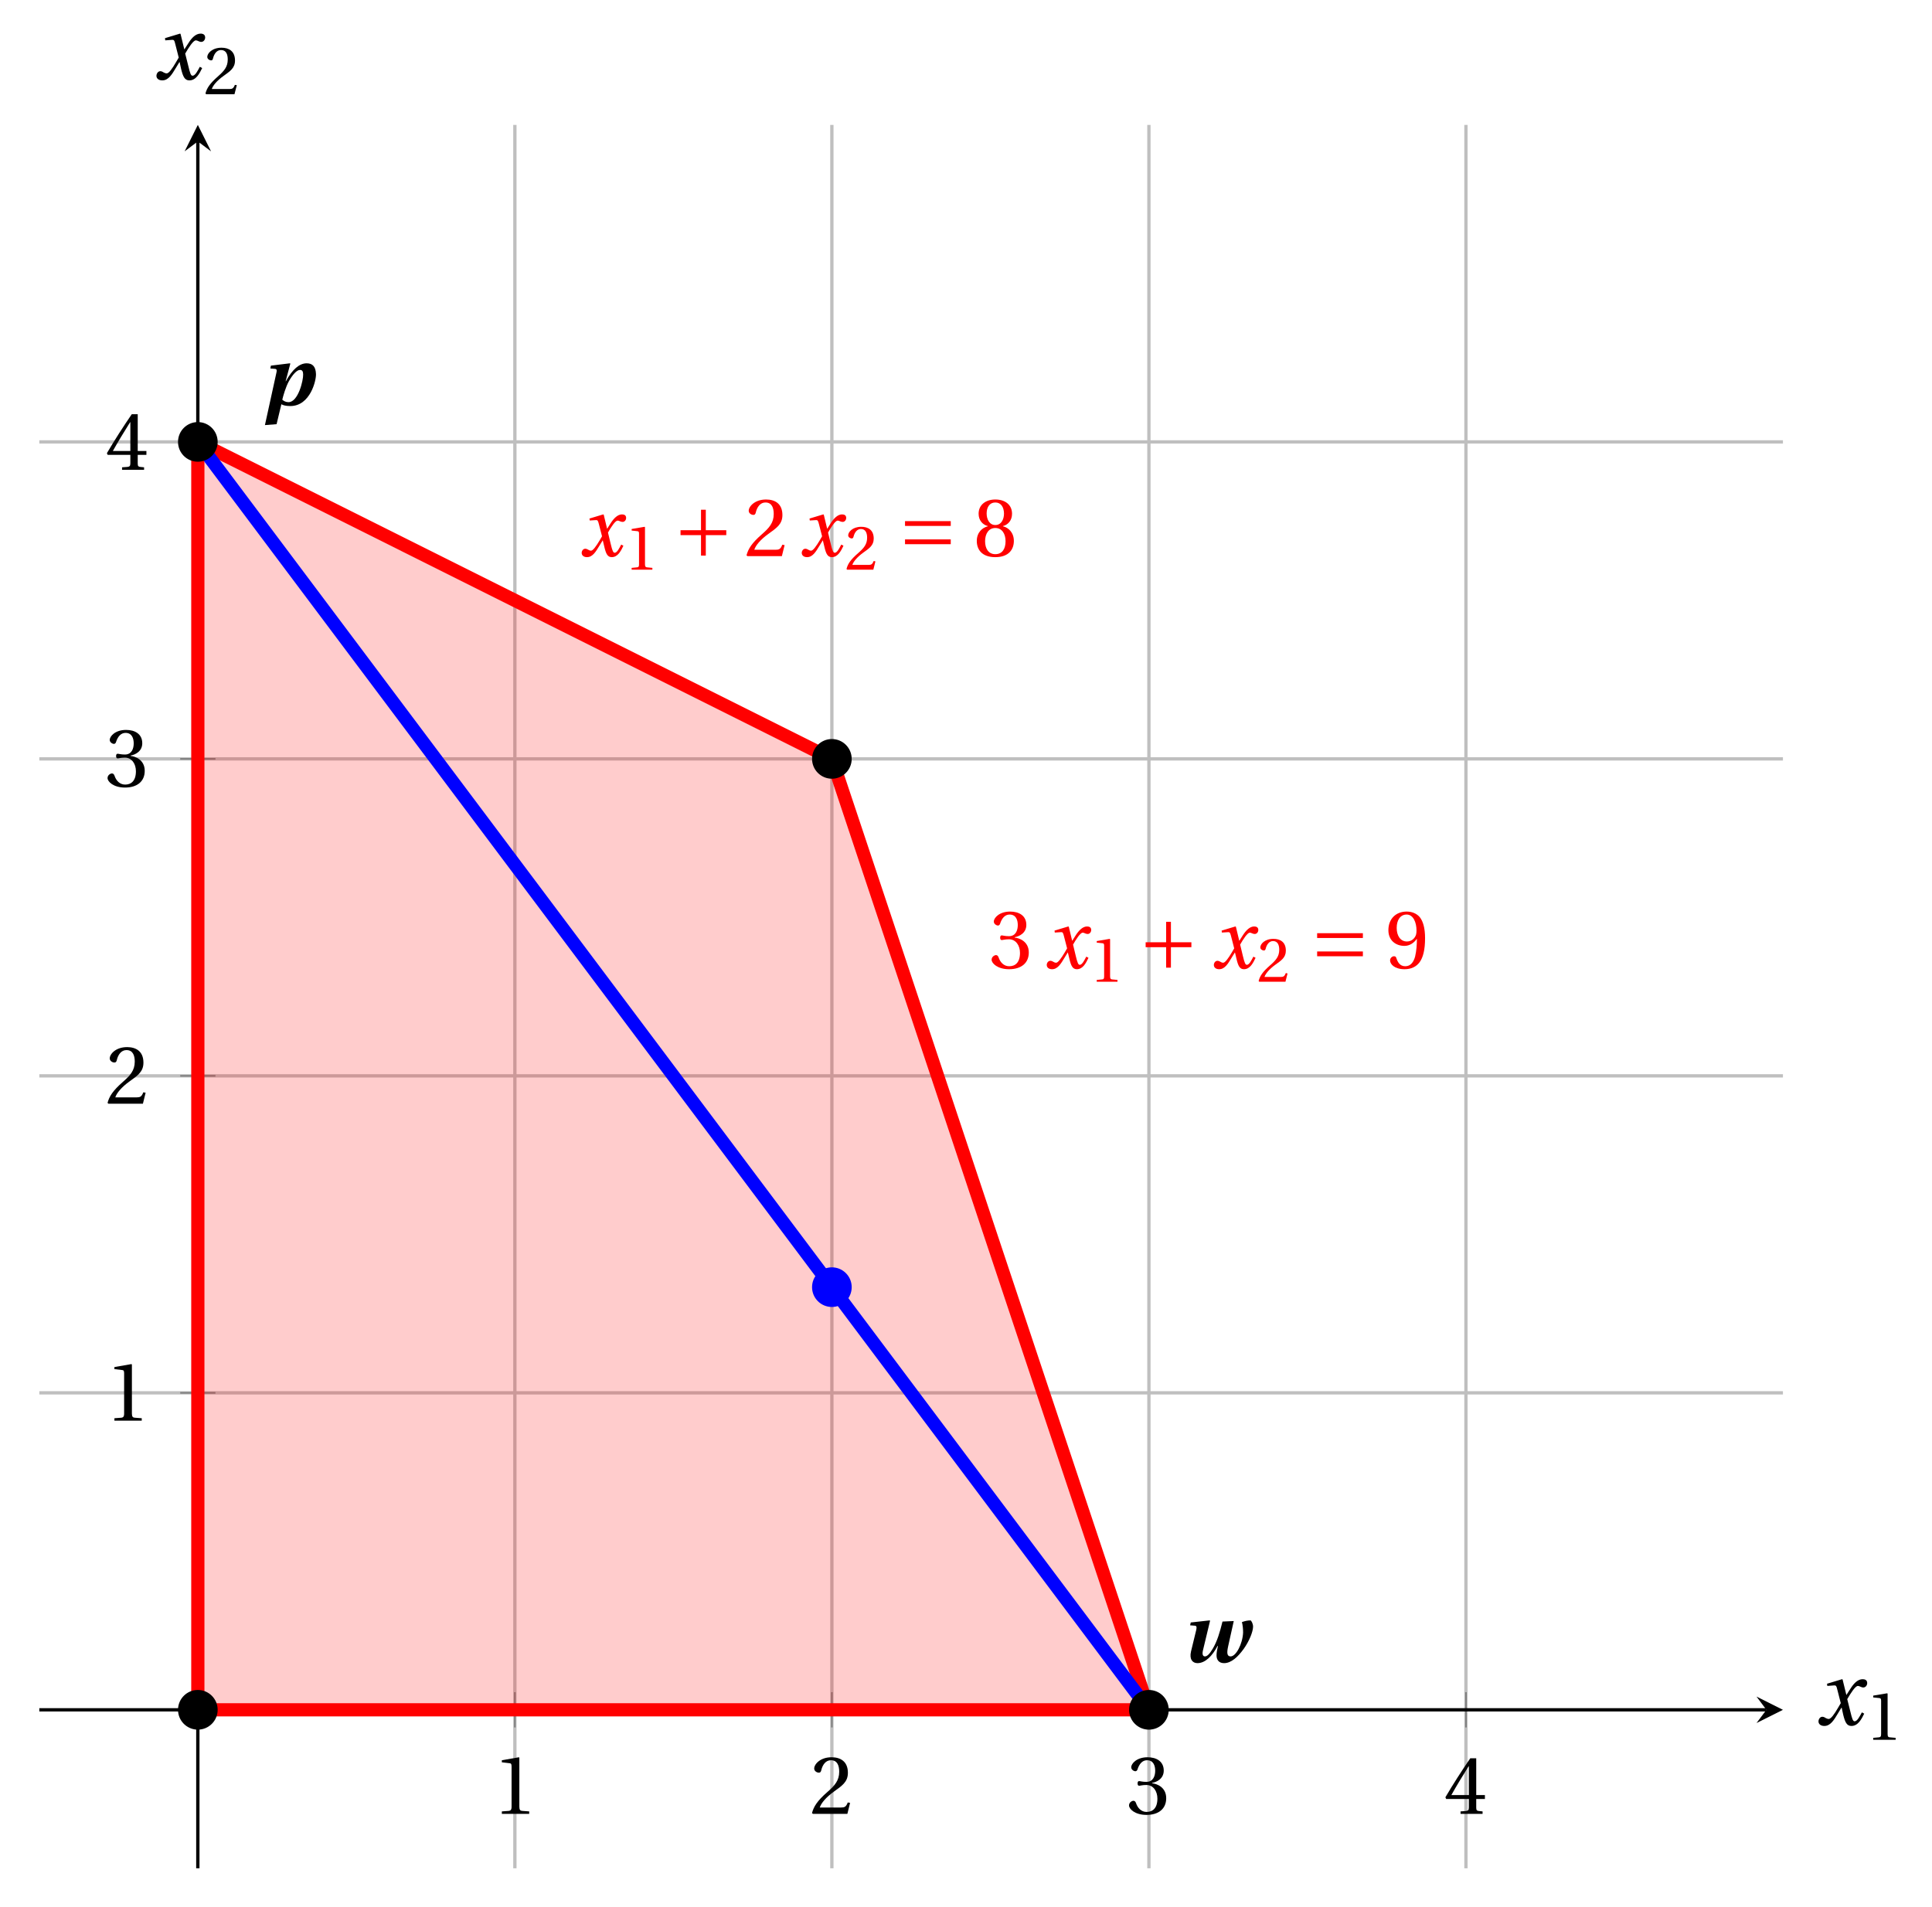
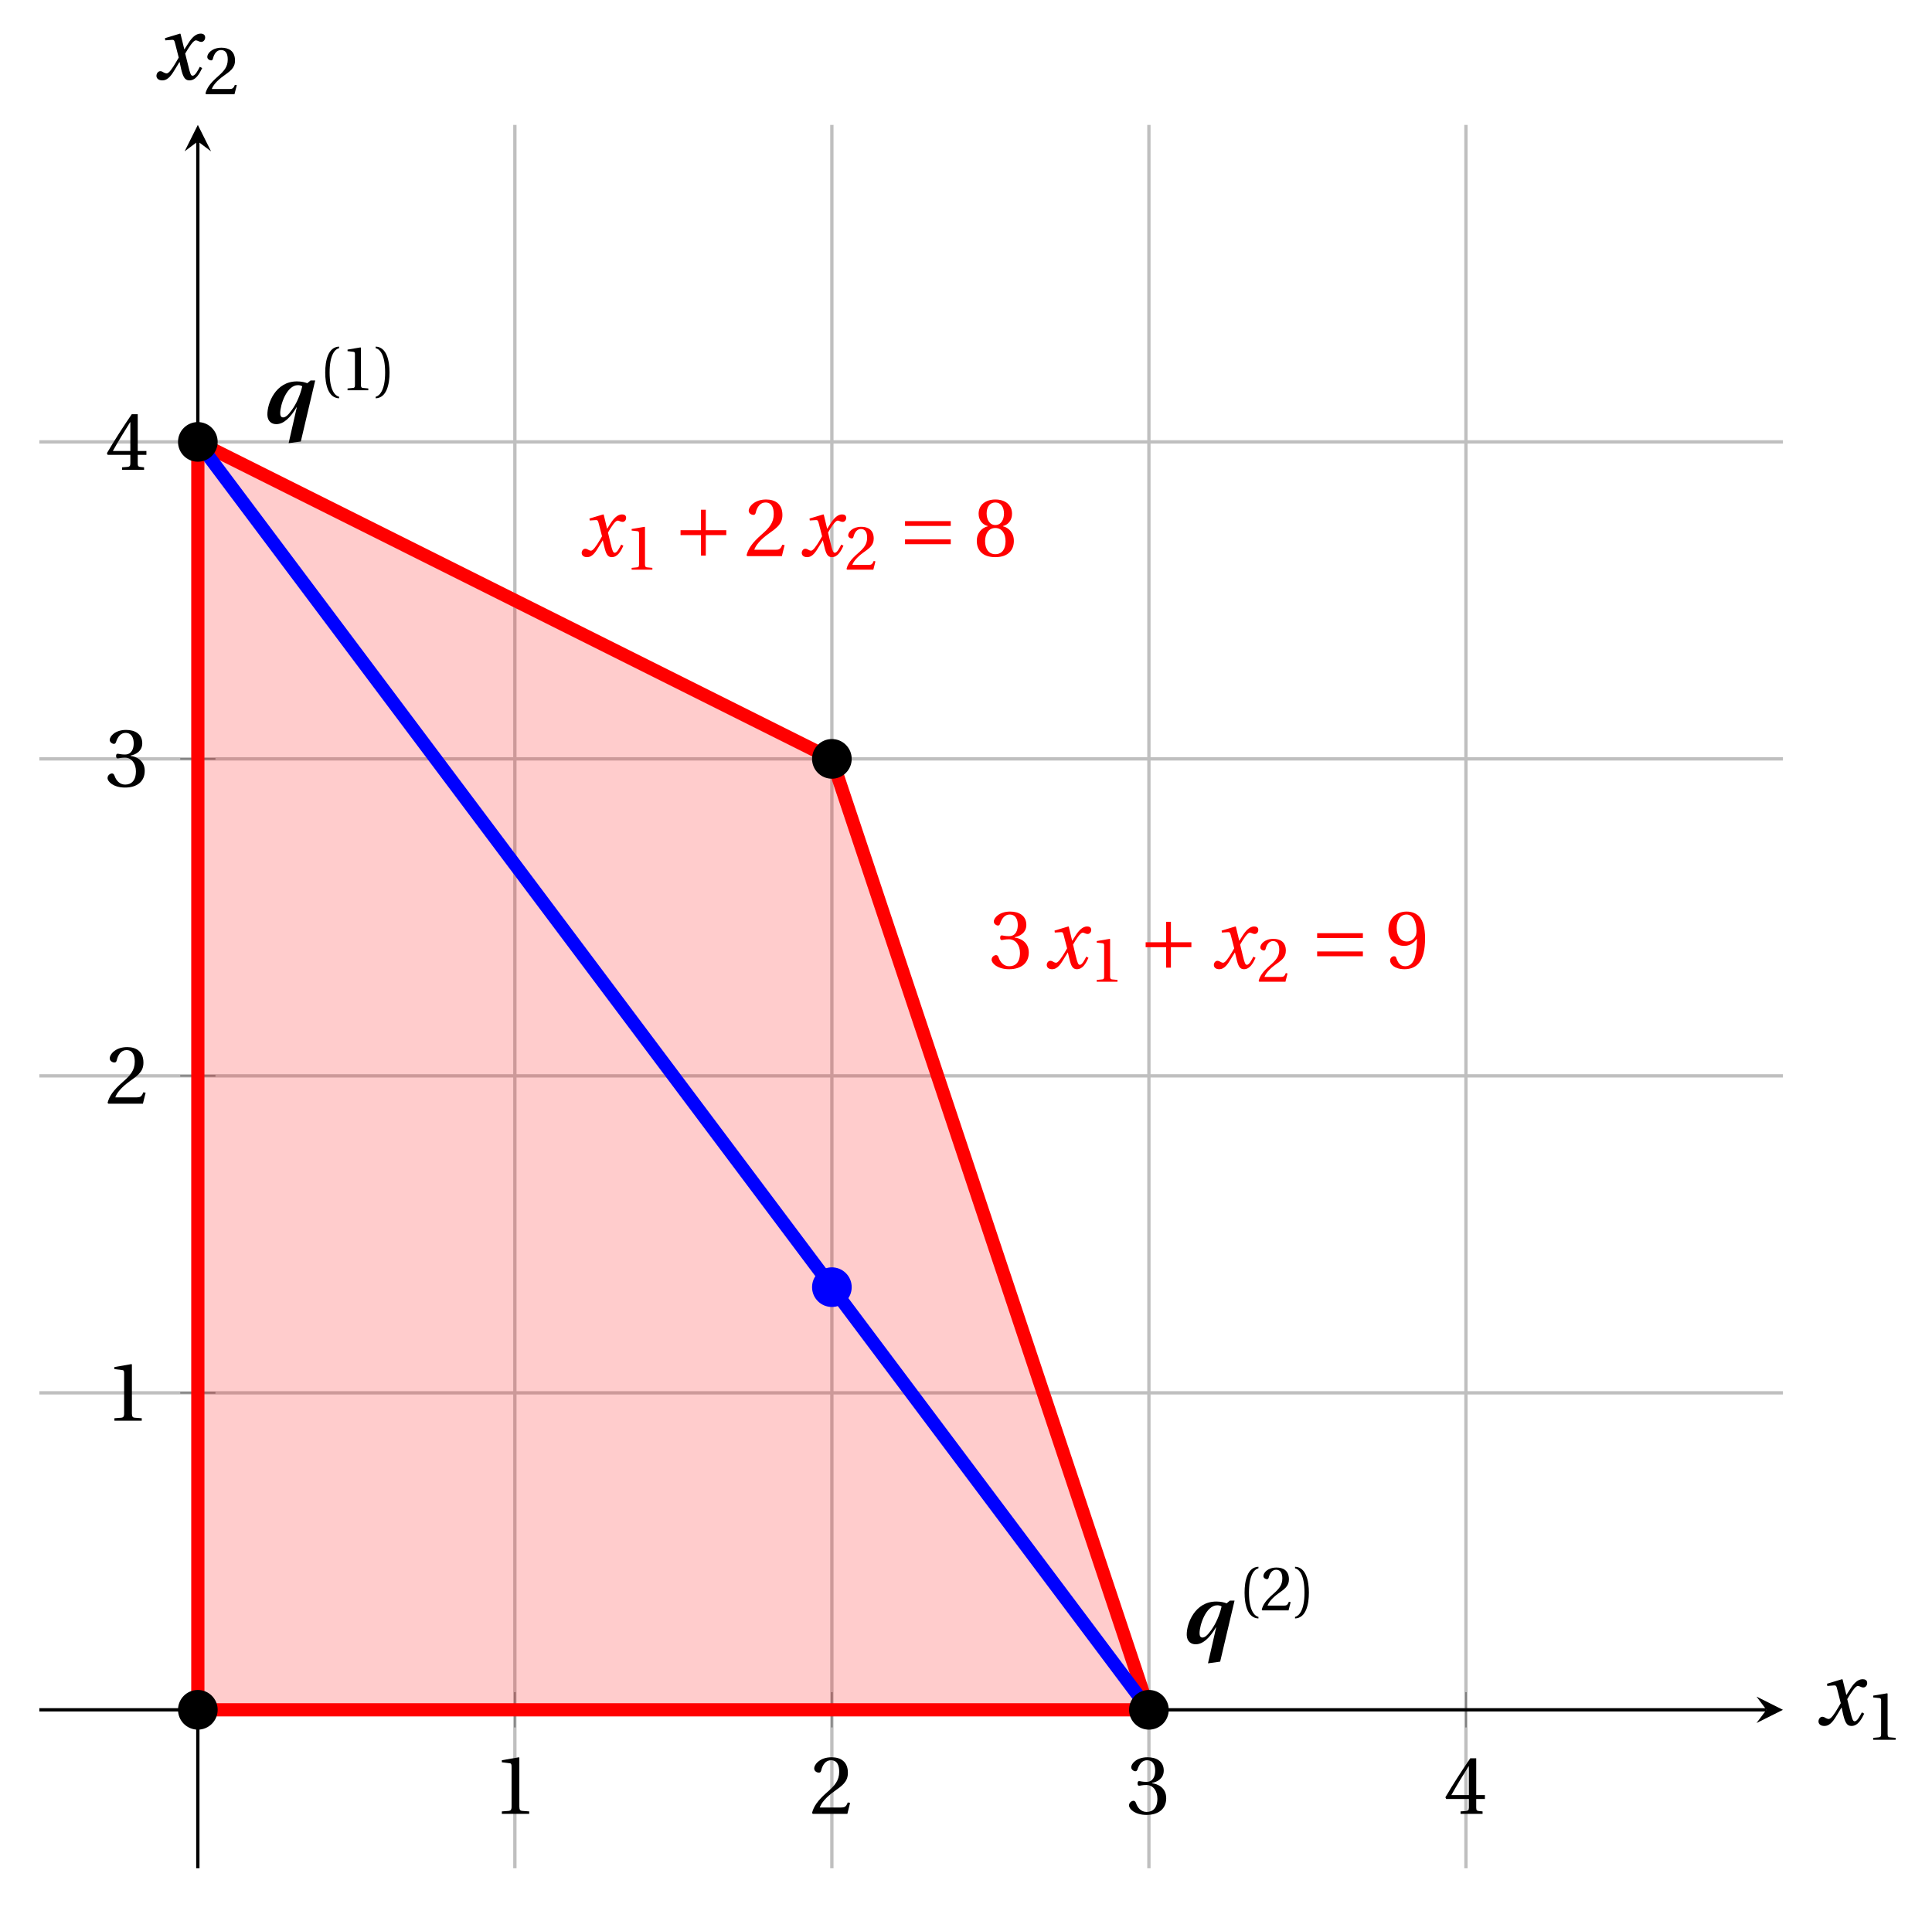
<svg xmlns="http://www.w3.org/2000/svg" xmlns:xlink="http://www.w3.org/1999/xlink" width="233pt" height="230pt" viewBox="0 0 233 230">
  <defs>
    <g>
      <g id="glyph-0-0">
        <path d="M 4.391 0 L 4.391 -0.297 L 3.547 -0.359 C 3.328 -0.375 3.203 -0.469 3.203 -0.859 L 3.203 -6.766 L 3.156 -6.828 L 1.094 -6.469 L 1.094 -6.219 L 2.031 -6.109 C 2.203 -6.094 2.266 -6.016 2.266 -5.719 L 2.266 -0.859 C 2.266 -0.656 2.234 -0.547 2.172 -0.469 C 2.125 -0.406 2.047 -0.375 1.938 -0.359 L 1.094 -0.297 L 1.094 0 Z M 4.391 0 " />
      </g>
      <g id="glyph-0-1">
        <path d="M 4.859 -1.328 L 4.578 -1.375 C 4.375 -0.828 4.172 -0.766 3.766 -0.766 L 1.203 -0.766 C 1.359 -1.281 1.953 -2 2.891 -2.672 C 3.859 -3.375 4.594 -3.828 4.594 -4.953 C 4.594 -6.344 3.672 -6.828 2.625 -6.828 C 1.25 -6.828 0.531 -5.984 0.531 -5.469 C 0.531 -5.125 0.906 -4.969 1.078 -4.969 C 1.266 -4.969 1.328 -5.062 1.375 -5.234 C 1.531 -5.922 1.922 -6.469 2.547 -6.469 C 3.328 -6.469 3.547 -5.812 3.547 -5.078 C 3.547 -4.016 3 -3.406 2.125 -2.641 C 0.891 -1.562 0.469 -0.875 0.266 -0.094 L 0.375 0 L 4.531 0 Z M 4.859 -1.328 " />
      </g>
      <g id="glyph-0-2">
        <path d="M 1.297 -3.672 C 1.297 -3.5 1.359 -3.391 1.484 -3.391 C 1.609 -3.391 1.875 -3.484 2.359 -3.484 C 3.203 -3.484 3.688 -2.719 3.688 -1.844 C 3.688 -0.656 3.094 -0.234 2.391 -0.234 C 1.719 -0.234 1.297 -0.734 1.109 -1.297 C 1.047 -1.484 0.938 -1.578 0.797 -1.578 C 0.625 -1.578 0.266 -1.391 0.266 -1.016 C 0.266 -0.594 0.969 0.125 2.375 0.125 C 3.828 0.125 4.75 -0.609 4.75 -1.891 C 4.75 -3.234 3.594 -3.641 3.047 -3.688 L 3.047 -3.734 C 3.578 -3.828 4.453 -4.219 4.453 -5.219 C 4.453 -6.328 3.578 -6.828 2.5 -6.828 C 1.188 -6.828 0.531 -6.062 0.531 -5.625 C 0.531 -5.312 0.875 -5.141 1.016 -5.141 C 1.156 -5.141 1.234 -5.219 1.281 -5.344 C 1.5 -6.031 1.875 -6.469 2.438 -6.469 C 3.234 -6.469 3.422 -5.766 3.422 -5.203 C 3.422 -4.609 3.203 -3.859 2.359 -3.859 C 1.875 -3.859 1.609 -3.953 1.484 -3.953 C 1.359 -3.953 1.297 -3.859 1.297 -3.672 Z M 1.297 -3.672 " />
      </g>
      <g id="glyph-0-3">
        <path d="M 3.016 -1.797 L 3.016 -0.766 C 3.016 -0.438 2.906 -0.375 2.656 -0.344 L 2.016 -0.297 L 2.016 0 L 4.672 0 L 4.672 -0.297 L 4.219 -0.344 C 3.984 -0.375 3.906 -0.438 3.906 -0.766 L 3.906 -1.797 L 4.953 -1.797 L 4.953 -2.266 L 3.906 -2.266 L 3.906 -6.703 L 3.188 -6.703 C 2.234 -5.312 1.109 -3.578 0.188 -2 L 0.281 -1.797 Z M 0.906 -2.266 C 1.516 -3.359 2.219 -4.516 2.984 -5.734 L 3.016 -5.734 L 3.016 -2.266 Z M 0.906 -2.266 " />
      </g>
      <g id="glyph-0-4">
        <path d="M 2.297 -2.688 C 2.922 -2.688 3.438 -3.047 3.781 -3.531 L 3.797 -3.531 C 3.797 -2.906 3.75 -2.094 3.578 -1.391 C 3.391 -0.734 3.047 -0.234 2.391 -0.234 C 1.719 -0.234 1.469 -0.766 1.312 -1.234 C 1.281 -1.359 1.203 -1.438 1.031 -1.438 C 0.844 -1.438 0.562 -1.25 0.562 -0.938 C 0.562 -0.484 1.094 0.125 2.312 0.125 C 3.125 0.125 3.734 -0.188 4.125 -0.719 C 4.531 -1.281 4.781 -2.172 4.781 -3.625 C 4.781 -4.859 4.531 -5.672 4.141 -6.156 C 3.766 -6.594 3.203 -6.828 2.562 -6.828 C 1.281 -6.828 0.359 -5.969 0.359 -4.578 C 0.359 -3.328 1.266 -2.688 2.297 -2.688 Z M 2.594 -3.219 C 1.812 -3.219 1.359 -3.906 1.359 -4.859 C 1.359 -5.781 1.781 -6.469 2.562 -6.469 C 3.359 -6.469 3.75 -5.516 3.75 -4.547 C 3.75 -4.375 3.734 -4.172 3.688 -4.016 C 3.516 -3.547 3.125 -3.219 2.594 -3.219 Z M 2.594 -3.219 " />
      </g>
      <g id="glyph-0-5">
        <path d="M 2.656 -3.391 C 3.453 -3.391 3.891 -2.703 3.891 -1.797 C 3.891 -0.906 3.516 -0.234 2.656 -0.234 C 1.828 -0.234 1.422 -0.906 1.422 -1.797 C 1.422 -2.703 1.859 -3.391 2.656 -3.391 Z M 2.656 0.125 C 4.281 0.125 4.891 -0.812 4.891 -1.828 C 4.891 -2.844 4.25 -3.438 3.578 -3.594 L 3.578 -3.625 C 4.188 -3.781 4.672 -4.297 4.672 -5.109 C 4.672 -6.203 3.828 -6.828 2.656 -6.828 C 1.516 -6.828 0.641 -6.203 0.641 -5.109 C 0.641 -4.297 1.141 -3.781 1.75 -3.625 L 1.75 -3.594 C 1.078 -3.438 0.422 -2.844 0.422 -1.828 C 0.422 -0.812 1.016 0.125 2.656 0.125 Z M 2.656 -3.75 C 1.938 -3.75 1.609 -4.453 1.609 -5.141 C 1.609 -5.906 1.969 -6.469 2.656 -6.469 C 3.344 -6.469 3.688 -5.906 3.703 -5.141 C 3.703 -4.453 3.391 -3.75 2.656 -3.75 Z M 2.656 -3.75 " />
      </g>
      <g id="glyph-1-0">
-         <path d="M 4.578 -4.234 C 4.844 -4.234 4.953 -4.047 4.953 -3.688 C 4.984 -3 4.359 -0.344 3.188 -0.344 C 2.875 -0.344 2.625 -0.469 2.438 -0.641 C 2.562 -1.172 2.859 -2.172 3.219 -2.844 C 3.672 -3.656 4.188 -4.234 4.578 -4.234 Z M 1.75 2.312 L 2.328 -0.094 C 2.531 0.031 2.875 0.125 3.406 0.125 C 5.828 0.125 6.547 -3.016 6.5 -3.75 C 6.469 -4.609 6.109 -5.031 5.375 -5.031 C 4.5 -5.031 3.656 -4.297 2.875 -2.875 L 2.844 -2.875 L 3.406 -4.984 L 3.359 -5.031 L 1.062 -4.75 L 1 -4.406 L 1.578 -4.359 C 1.781 -4.328 1.797 -4.188 1.734 -3.922 L 0.344 2.422 Z M 1.75 2.312 " />
-       </g>
-       <g id="glyph-1-1">
-         <path d="M 4.953 -4.891 C 4.641 -3.625 4.312 -2.5 3.766 -1.594 C 3.375 -0.938 3.078 -0.688 2.844 -0.688 C 2.625 -0.688 2.469 -0.859 2.594 -1.406 L 3.453 -4.984 L 3.406 -5.031 L 1.125 -4.781 L 1.047 -4.438 L 1.641 -4.391 C 1.828 -4.359 1.859 -4.234 1.797 -3.922 L 1.156 -1.281 C 0.938 -0.328 1.344 0.125 1.938 0.125 C 2.875 0.125 3.734 -0.75 4.359 -1.953 L 4.406 -1.953 C 4.312 -1.562 4.234 -1.172 4.234 -0.812 C 4.234 -0.297 4.5 0.125 5.141 0.125 C 6.031 0.125 6.828 -0.656 7.5 -1.578 C 8.203 -2.562 8.625 -3.656 8.641 -4.266 C 8.641 -4.672 8.406 -5.031 8.328 -5.031 C 7.969 -5.031 7.656 -4.953 7.297 -4.828 C 7.391 -4.438 7.438 -4.047 7.438 -3.562 C 7.375 -2.172 6.578 -0.688 5.938 -0.688 C 5.516 -0.688 5.453 -1.062 5.625 -1.859 L 6.312 -4.953 Z M 4.953 -4.891 " />
+         <path d="M 3.203 2.422 L 4.672 2.219 L 6.406 -5.141 L 5.844 -5.141 L 5.453 -4.812 C 5.172 -4.922 4.75 -5.031 4.203 -5.031 C 1.625 -5.031 0.609 -2.375 0.641 -0.984 C 0.672 -0.203 1.156 0.125 1.719 0.125 C 2.594 0.125 3.406 -0.641 4.156 -1.906 L 4.188 -1.906 Z M 2.531 -0.688 C 2.25 -0.688 2.188 -0.953 2.188 -1.219 C 2.188 -2.172 2.953 -4.578 4.328 -4.578 C 4.516 -4.578 4.703 -4.531 4.844 -4.438 C 4.594 -3.359 4.141 -2.344 3.609 -1.609 C 3.125 -0.922 2.812 -0.688 2.531 -0.688 Z M 2.531 -0.688 " />
      </g>
      <g id="glyph-2-0">
-         <path d="M 5.078 -1.391 C 4.844 -0.938 4.578 -0.406 4.297 -0.406 C 4.109 -0.406 4.016 -0.625 3.797 -1.531 L 3.484 -2.844 C 3.844 -3.484 4.359 -4.281 4.641 -4.281 C 4.734 -4.281 4.812 -4.266 4.922 -4.203 C 5.031 -4.156 5.125 -4.125 5.25 -4.125 C 5.469 -4.125 5.672 -4.328 5.672 -4.609 C 5.672 -4.922 5.453 -5.031 5.172 -5.031 C 4.641 -5.031 4.188 -4.547 3.828 -4 L 3.391 -3.312 L 3.375 -3.312 L 2.969 -5 L 2.906 -5.031 L 1.25 -4.531 L 1.281 -4.297 L 2.031 -4.344 C 2.219 -4.359 2.281 -4.297 2.391 -3.844 L 2.766 -2.391 L 2.484 -1.906 C 2.047 -1.172 1.672 -0.656 1.438 -0.656 C 1.328 -0.656 1.234 -0.688 1.141 -0.75 C 1.047 -0.797 0.906 -0.891 0.75 -0.891 C 0.484 -0.891 0.312 -0.625 0.312 -0.391 C 0.312 -0.094 0.547 0.125 0.953 0.125 C 1.641 0.125 2.031 -0.562 2.438 -1.234 L 2.844 -1.891 L 2.859 -1.891 L 3.047 -1.109 C 3.234 -0.312 3.422 0.125 3.938 0.125 C 4.672 0.125 5.047 -0.625 5.344 -1.25 Z M 5.078 -1.391 " />
+         <path d="M 1.328 -2.141 C 1.328 -4.328 2 -4.969 2.469 -5.078 L 2.469 -5.266 C 1.141 -5.219 0.797 -3.562 0.797 -2.141 C 0.797 -0.734 1.141 0.922 2.469 0.969 L 2.469 0.781 C 2.031 0.688 1.328 0.047 1.328 -2.141 Z M 1.328 -2.141 " />
+       </g>
+       <g id="glyph-2-1">
+         <path d="M 3.328 0 L 3.328 -0.219 L 2.688 -0.281 C 2.531 -0.297 2.438 -0.344 2.438 -0.641 L 2.438 -5.125 L 2.391 -5.172 L 0.828 -4.906 L 0.828 -4.719 L 1.531 -4.641 C 1.672 -4.625 1.719 -4.562 1.719 -4.344 L 1.719 -0.641 C 1.719 -0.5 1.703 -0.406 1.656 -0.359 C 1.609 -0.297 1.547 -0.281 1.469 -0.281 L 0.828 -0.219 L 0.828 0 Z M 3.328 0 " />
+       </g>
+       <g id="glyph-2-2">
+         <path d="M 1.328 -2.141 C 1.328 0.047 0.625 0.688 0.188 0.781 L 0.188 0.969 C 1.516 0.922 1.859 -0.734 1.859 -2.141 C 1.859 -3.562 1.516 -5.219 0.188 -5.266 L 0.188 -5.078 C 0.672 -4.969 1.328 -4.328 1.328 -2.141 Z M 1.328 -2.141 " />
+       </g>
+       <g id="glyph-2-3">
+         <path d="M 3.688 -1 L 3.484 -1.047 C 3.312 -0.625 3.172 -0.578 2.859 -0.578 L 0.906 -0.578 C 1.031 -0.969 1.484 -1.516 2.188 -2.031 C 2.922 -2.562 3.484 -2.906 3.484 -3.75 C 3.484 -4.812 2.781 -5.172 1.984 -5.172 C 0.938 -5.172 0.406 -4.547 0.406 -4.141 C 0.406 -3.891 0.688 -3.766 0.828 -3.766 C 0.953 -3.766 1.016 -3.844 1.047 -3.969 C 1.172 -4.484 1.469 -4.906 1.938 -4.906 C 2.516 -4.906 2.688 -4.406 2.688 -3.859 C 2.688 -3.047 2.281 -2.594 1.609 -2 C 0.672 -1.188 0.344 -0.672 0.203 -0.078 L 0.281 0 L 3.438 0 Z M 3.688 -1 " />
      </g>
      <g id="glyph-3-0">
-         <path d="M 3.328 0 L 3.328 -0.219 L 2.688 -0.281 C 2.531 -0.297 2.438 -0.344 2.438 -0.641 L 2.438 -5.125 L 2.391 -5.172 L 0.828 -4.906 L 0.828 -4.719 L 1.531 -4.641 C 1.672 -4.625 1.719 -4.562 1.719 -4.344 L 1.719 -0.641 C 1.719 -0.5 1.703 -0.406 1.656 -0.359 C 1.609 -0.297 1.547 -0.281 1.469 -0.281 L 0.828 -0.219 L 0.828 0 Z M 3.328 0 " />
-       </g>
-       <g id="glyph-3-1">
-         <path d="M 3.688 -1 L 3.484 -1.047 C 3.312 -0.625 3.172 -0.578 2.859 -0.578 L 0.906 -0.578 C 1.031 -0.969 1.484 -1.516 2.188 -2.031 C 2.922 -2.562 3.484 -2.906 3.484 -3.75 C 3.484 -4.812 2.781 -5.172 1.984 -5.172 C 0.938 -5.172 0.406 -4.547 0.406 -4.141 C 0.406 -3.891 0.688 -3.766 0.828 -3.766 C 0.953 -3.766 1.016 -3.844 1.047 -3.969 C 1.172 -4.484 1.469 -4.906 1.938 -4.906 C 2.516 -4.906 2.688 -4.406 2.688 -3.859 C 2.688 -3.047 2.281 -2.594 1.609 -2 C 0.672 -1.188 0.344 -0.672 0.203 -0.078 L 0.281 0 L 3.438 0 Z M 3.688 -1 " />
+         <path d="M 5.078 -1.391 C 4.844 -0.938 4.578 -0.406 4.297 -0.406 C 4.109 -0.406 4.016 -0.625 3.797 -1.531 L 3.484 -2.844 C 3.844 -3.484 4.359 -4.281 4.641 -4.281 C 4.734 -4.281 4.812 -4.266 4.922 -4.203 C 5.031 -4.156 5.125 -4.125 5.25 -4.125 C 5.469 -4.125 5.672 -4.328 5.672 -4.609 C 5.672 -4.922 5.453 -5.031 5.172 -5.031 C 4.641 -5.031 4.188 -4.547 3.828 -4 L 3.391 -3.312 L 3.375 -3.312 L 2.969 -5 L 2.906 -5.031 L 1.25 -4.531 L 1.281 -4.297 L 2.031 -4.344 C 2.219 -4.359 2.281 -4.297 2.391 -3.844 L 2.766 -2.391 L 2.484 -1.906 C 2.047 -1.172 1.672 -0.656 1.438 -0.656 C 1.328 -0.656 1.234 -0.688 1.141 -0.75 C 1.047 -0.797 0.906 -0.891 0.75 -0.891 C 0.484 -0.891 0.312 -0.625 0.312 -0.391 C 0.312 -0.094 0.547 0.125 0.953 0.125 C 1.641 0.125 2.031 -0.562 2.438 -1.234 L 2.844 -1.891 L 2.859 -1.891 L 3.047 -1.109 C 3.234 -0.312 3.422 0.125 3.938 0.125 C 4.672 0.125 5.047 -0.625 5.344 -1.25 Z M 5.078 -1.391 " />
      </g>
      <g id="glyph-4-0">
        <path d="M 0.859 -3.125 L 0.859 -2.531 L 3.328 -2.531 L 3.328 -0.062 L 3.906 -0.062 L 3.906 -2.531 L 6.375 -2.531 L 6.375 -3.125 L 3.906 -3.125 L 3.906 -5.594 L 3.328 -5.594 L 3.328 -3.125 Z M 0.859 -3.125 " />
      </g>
      <g id="glyph-4-1">
        <path d="M 6.375 -1.438 L 6.375 -2.016 L 0.859 -2.016 L 0.859 -1.438 Z M 6.375 -3.641 L 6.375 -4.219 L 0.859 -4.219 L 0.859 -3.641 Z M 6.375 -3.641 " />
      </g>
      <g id="glyph-5-0">
        <path d="M 5.578 -1.516 C 5.312 -1.016 5.016 -0.438 4.703 -0.438 C 4.5 -0.438 4.406 -0.688 4.172 -1.672 L 3.812 -3.109 C 4.219 -3.812 4.781 -4.703 5.094 -4.703 C 5.188 -4.703 5.281 -4.672 5.406 -4.609 C 5.516 -4.562 5.625 -4.516 5.75 -4.516 C 6 -4.516 6.219 -4.75 6.219 -5.047 C 6.219 -5.391 5.969 -5.516 5.672 -5.516 C 5.078 -5.516 4.594 -5 4.203 -4.375 L 3.719 -3.625 L 3.703 -3.625 L 3.25 -5.484 L 3.188 -5.516 L 1.375 -4.969 L 1.406 -4.703 L 2.234 -4.766 C 2.438 -4.781 2.516 -4.719 2.625 -4.219 L 3.031 -2.625 L 2.719 -2.094 C 2.25 -1.281 1.844 -0.719 1.578 -0.719 C 1.469 -0.719 1.359 -0.766 1.25 -0.812 C 1.141 -0.875 1 -0.984 0.812 -0.984 C 0.531 -0.984 0.344 -0.688 0.344 -0.422 C 0.344 -0.109 0.609 0.125 1.047 0.125 C 1.797 0.125 2.219 -0.609 2.672 -1.359 L 3.109 -2.078 L 3.141 -2.078 L 3.328 -1.219 C 3.547 -0.344 3.75 0.125 4.312 0.125 C 5.109 0.125 5.531 -0.688 5.859 -1.359 Z M 5.578 -1.516 " />
      </g>
      <g id="glyph-6-0">
        <path d="M 3.609 0 L 3.609 -0.234 L 2.906 -0.297 C 2.734 -0.312 2.641 -0.375 2.641 -0.703 L 2.641 -5.562 L 2.594 -5.609 L 0.906 -5.328 L 0.906 -5.109 L 1.672 -5.031 C 1.812 -5 1.859 -4.938 1.859 -4.703 L 1.859 -0.703 C 1.859 -0.547 1.844 -0.453 1.797 -0.391 C 1.75 -0.328 1.688 -0.312 1.594 -0.297 L 0.906 -0.234 L 0.906 0 Z M 3.609 0 " />
      </g>
      <g id="glyph-6-1">
        <path d="M 4 -1.094 L 3.766 -1.125 C 3.594 -0.688 3.438 -0.625 3.109 -0.625 L 0.984 -0.625 C 1.125 -1.062 1.609 -1.641 2.375 -2.188 C 3.172 -2.766 3.781 -3.141 3.781 -4.062 C 3.781 -5.219 3.016 -5.609 2.156 -5.609 C 1.016 -5.609 0.438 -4.922 0.438 -4.5 C 0.438 -4.219 0.75 -4.078 0.891 -4.078 C 1.047 -4.078 1.094 -4.172 1.125 -4.312 C 1.266 -4.875 1.578 -5.328 2.094 -5.328 C 2.734 -5.328 2.906 -4.781 2.906 -4.188 C 2.906 -3.297 2.469 -2.812 1.75 -2.172 C 0.734 -1.281 0.375 -0.719 0.219 -0.078 L 0.312 0 L 3.719 0 Z M 4 -1.094 " />
      </g>
    </g>
  </defs>
  <path fill="none" stroke-width="0.399" stroke-linecap="butt" stroke-linejoin="miter" stroke="rgb(75%, 75%, 75%)" stroke-opacity="1" stroke-miterlimit="10" d="M 57.351 0.001 L 57.351 210.283 M 95.581 0.001 L 95.581 210.283 M 133.816 0.001 L 133.816 210.283 M 172.05 0.001 L 172.05 210.283 " transform="matrix(1, 0, 0, -1, 4.743, 225.349)" />
  <path fill="none" stroke-width="0.399" stroke-linecap="butt" stroke-linejoin="miter" stroke="rgb(75%, 75%, 75%)" stroke-opacity="1" stroke-miterlimit="10" d="M -0.001 57.349 L 210.28 57.349 M -0.001 95.583 L 210.28 95.583 M -0.001 133.814 L 210.28 133.814 M -0.001 172.048 L 210.28 172.048 " transform="matrix(1, 0, 0, -1, 4.743, 225.349)" />
  <path fill="none" stroke-width="0.199" stroke-linecap="butt" stroke-linejoin="miter" stroke="rgb(50%, 50%, 50%)" stroke-opacity="1" stroke-miterlimit="10" d="M 57.351 16.99 L 57.351 21.244 M 95.581 16.99 L 95.581 21.244 M 133.816 16.99 L 133.816 21.244 M 172.05 16.99 L 172.05 21.244 " transform="matrix(1, 0, 0, -1, 4.743, 225.349)" />
  <path fill="none" stroke-width="0.199" stroke-linecap="butt" stroke-linejoin="miter" stroke="rgb(50%, 50%, 50%)" stroke-opacity="1" stroke-miterlimit="10" d="M 16.991 57.349 L 21.241 57.349 M 16.991 95.583 L 21.241 95.583 M 16.991 133.814 L 21.241 133.814 M 16.991 172.048 L 21.241 172.048 " transform="matrix(1, 0, 0, -1, 4.743, 225.349)" />
  <path fill="none" stroke-width="0.399" stroke-linecap="butt" stroke-linejoin="miter" stroke="rgb(0%, 0%, 0%)" stroke-opacity="1" stroke-miterlimit="10" d="M -0.001 19.115 L 208.288 19.115 " transform="matrix(1, 0, 0, -1, 4.743, 225.349)" />
  <path fill-rule="nonzero" fill="rgb(0%, 0%, 0%)" fill-opacity="1" d="M 215.023 206.234 L 211.836 204.637 L 213.031 206.234 L 211.836 207.828 " />
  <path fill="none" stroke-width="0.399" stroke-linecap="butt" stroke-linejoin="miter" stroke="rgb(0%, 0%, 0%)" stroke-opacity="1" stroke-miterlimit="10" d="M 19.116 0.001 L 19.116 208.29 " transform="matrix(1, 0, 0, -1, 4.743, 225.349)" />
  <path fill-rule="nonzero" fill="rgb(0%, 0%, 0%)" fill-opacity="1" d="M 23.859 15.066 L 22.266 18.254 L 23.859 17.059 L 25.453 18.254 " />
  <g fill="rgb(0%, 0%, 0%)" fill-opacity="1">
    <use xlink:href="#glyph-0-0" x="59.43" y="218.784" />
  </g>
  <g fill="rgb(0%, 0%, 0%)" fill-opacity="1">
    <use xlink:href="#glyph-0-1" x="97.662" y="218.784" />
  </g>
  <g fill="rgb(0%, 0%, 0%)" fill-opacity="1">
    <use xlink:href="#glyph-0-2" x="135.895" y="218.784" />
  </g>
  <g fill="rgb(0%, 0%, 0%)" fill-opacity="1">
    <use xlink:href="#glyph-0-3" x="174.127" y="218.784" />
  </g>
  <g fill="rgb(0%, 0%, 0%)" fill-opacity="1">
    <use xlink:href="#glyph-0-0" x="12.704" y="171.36" />
  </g>
  <g fill="rgb(0%, 0%, 0%)" fill-opacity="1">
    <use xlink:href="#glyph-0-1" x="12.704" y="133.128" />
  </g>
  <g fill="rgb(0%, 0%, 0%)" fill-opacity="1">
    <use xlink:href="#glyph-0-2" x="12.704" y="94.868" />
  </g>
  <g fill="rgb(0%, 0%, 0%)" fill-opacity="1">
    <use xlink:href="#glyph-0-3" x="12.704" y="56.663" />
  </g>
  <path fill-rule="nonzero" fill="rgb(100%, 0%, 0%)" fill-opacity="0.2" stroke-width="1.594" stroke-linecap="butt" stroke-linejoin="miter" stroke="rgb(100%, 0%, 0%)" stroke-opacity="1" stroke-miterlimit="10" d="M 19.116 19.115 L 133.816 19.115 L 95.581 133.814 L 19.116 172.048 L 19.116 19.115 " transform="matrix(1, 0, 0, -1, 4.743, 225.349)" />
  <path fill="none" stroke-width="1.594" stroke-linecap="butt" stroke-linejoin="miter" stroke="rgb(0%, 0%, 100%)" stroke-opacity="1" stroke-miterlimit="10" d="M 19.116 172.048 L 133.816 19.115 " transform="matrix(1, 0, 0, -1, 4.743, 225.349)" />
  <g fill="rgb(0%, 0%, 0%)" fill-opacity="1">
-     <use xlink:href="#glyph-1-0" x="31.606" y="48.852" />
+     <use xlink:href="#glyph-1-0" x="31.606" y="51.034" />
  </g>
  <g fill="rgb(0%, 0%, 0%)" fill-opacity="1">
-     <use xlink:href="#glyph-1-1" x="142.48" y="200.479" />
+     <use xlink:href="#glyph-2-0" x="38.424" y="47.074" />
+     <use xlink:href="#glyph-2-1" x="41.087" y="47.074" />
+     <use xlink:href="#glyph-2-2" x="45.119" y="47.074" />
+   </g>
+   <g fill="rgb(0%, 0%, 0%)" fill-opacity="1">
+     <use xlink:href="#glyph-1-0" x="142.48" y="198.204" />
+   </g>
+   <g fill="rgb(0%, 0%, 0%)" fill-opacity="1">
+     <use xlink:href="#glyph-2-0" x="149.299" y="194.244" />
+     <use xlink:href="#glyph-2-3" x="151.962" y="194.244" />
+     <use xlink:href="#glyph-2-2" x="155.994" y="194.244" />
  </g>
  <g fill="rgb(100%, 0%, 0%)" fill-opacity="1">
    <use xlink:href="#glyph-0-2" x="119.323" y="116.779" />
  </g>
  <g fill="rgb(100%, 0%, 0%)" fill-opacity="1">
-     <use xlink:href="#glyph-2-0" x="125.927" y="116.779" />
+     <use xlink:href="#glyph-3-0" x="125.927" y="116.779" />
  </g>
  <g fill="rgb(100%, 0%, 0%)" fill-opacity="1">
-     <use xlink:href="#glyph-3-0" x="131.44" y="118.415" />
+     <use xlink:href="#glyph-2-1" x="131.44" y="118.415" />
  </g>
  <g fill="rgb(100%, 0%, 0%)" fill-opacity="1">
    <use xlink:href="#glyph-4-0" x="137.307" y="116.779" />
  </g>
  <g fill="rgb(100%, 0%, 0%)" fill-opacity="1">
-     <use xlink:href="#glyph-2-0" x="146.079" y="116.779" />
+     <use xlink:href="#glyph-3-0" x="146.079" y="116.779" />
  </g>
  <g fill="rgb(100%, 0%, 0%)" fill-opacity="1">
-     <use xlink:href="#glyph-3-1" x="151.589" y="118.415" />
+     <use xlink:href="#glyph-2-3" x="151.589" y="118.415" />
  </g>
  <g fill="rgb(100%, 0%, 0%)" fill-opacity="1">
    <use xlink:href="#glyph-4-1" x="157.989" y="116.779" />
  </g>
  <g fill="rgb(100%, 0%, 0%)" fill-opacity="1">
    <use xlink:href="#glyph-0-4" x="167.082" y="116.779" />
  </g>
  <g fill="rgb(100%, 0%, 0%)" fill-opacity="1">
-     <use xlink:href="#glyph-2-0" x="69.839" y="67.077" />
+     <use xlink:href="#glyph-3-0" x="69.839" y="67.077" />
  </g>
  <g fill="rgb(100%, 0%, 0%)" fill-opacity="1">
-     <use xlink:href="#glyph-3-0" x="75.348" y="68.713" />
+     <use xlink:href="#glyph-2-1" x="75.348" y="68.713" />
  </g>
  <g fill="rgb(100%, 0%, 0%)" fill-opacity="1">
    <use xlink:href="#glyph-4-0" x="81.214" y="67.077" />
  </g>
  <g fill="rgb(100%, 0%, 0%)" fill-opacity="1">
    <use xlink:href="#glyph-0-1" x="89.765" y="67.077" />
  </g>
  <g fill="rgb(100%, 0%, 0%)" fill-opacity="1">
-     <use xlink:href="#glyph-2-0" x="96.379" y="67.077" />
+     <use xlink:href="#glyph-3-0" x="96.379" y="67.077" />
  </g>
  <g fill="rgb(100%, 0%, 0%)" fill-opacity="1">
-     <use xlink:href="#glyph-3-1" x="101.887" y="68.713" />
+     <use xlink:href="#glyph-2-3" x="101.887" y="68.713" />
  </g>
  <g fill="rgb(100%, 0%, 0%)" fill-opacity="1">
    <use xlink:href="#glyph-4-1" x="108.287" y="67.077" />
  </g>
  <g fill="rgb(100%, 0%, 0%)" fill-opacity="1">
    <use xlink:href="#glyph-0-5" x="117.38" y="67.077" />
  </g>
  <path fill-rule="nonzero" fill="rgb(0%, 0%, 0%)" fill-opacity="1" stroke-width="0.399" stroke-linecap="butt" stroke-linejoin="miter" stroke="rgb(0%, 0%, 0%)" stroke-opacity="1" stroke-miterlimit="10" d="M 21.308 19.115 C 21.308 20.326 20.327 21.31 19.116 21.31 C 17.905 21.31 16.925 20.326 16.925 19.115 C 16.925 17.908 17.905 16.923 19.116 16.923 C 20.327 16.923 21.308 17.908 21.308 19.115 Z M 21.308 19.115 " transform="matrix(1, 0, 0, -1, 4.743, 225.349)" />
  <path fill-rule="nonzero" fill="rgb(0%, 0%, 0%)" fill-opacity="1" stroke-width="0.399" stroke-linecap="butt" stroke-linejoin="miter" stroke="rgb(0%, 0%, 0%)" stroke-opacity="1" stroke-miterlimit="10" d="M 136.007 19.115 C 136.007 20.326 135.027 21.31 133.816 21.31 C 132.605 21.31 131.624 20.326 131.624 19.115 C 131.624 17.908 132.605 16.923 133.816 16.923 C 135.027 16.923 136.007 17.908 136.007 19.115 Z M 136.007 19.115 " transform="matrix(1, 0, 0, -1, 4.743, 225.349)" />
  <path fill-rule="nonzero" fill="rgb(0%, 0%, 0%)" fill-opacity="1" stroke-width="0.399" stroke-linecap="butt" stroke-linejoin="miter" stroke="rgb(0%, 0%, 0%)" stroke-opacity="1" stroke-miterlimit="10" d="M 97.773 133.814 C 97.773 135.025 96.792 136.009 95.581 136.009 C 94.37 136.009 93.39 135.025 93.39 133.814 C 93.39 132.607 94.37 131.622 95.581 131.622 C 96.792 131.622 97.773 132.607 97.773 133.814 Z M 97.773 133.814 " transform="matrix(1, 0, 0, -1, 4.743, 225.349)" />
  <path fill-rule="nonzero" fill="rgb(0%, 0%, 0%)" fill-opacity="1" stroke-width="0.399" stroke-linecap="butt" stroke-linejoin="miter" stroke="rgb(0%, 0%, 0%)" stroke-opacity="1" stroke-miterlimit="10" d="M 21.308 172.048 C 21.308 173.259 20.327 174.24 19.116 174.24 C 17.905 174.24 16.925 173.259 16.925 172.048 C 16.925 170.837 17.905 169.857 19.116 169.857 C 20.327 169.857 21.308 170.837 21.308 172.048 Z M 21.308 172.048 " transform="matrix(1, 0, 0, -1, 4.743, 225.349)" />
  <path fill-rule="nonzero" fill="rgb(0%, 0%, 100%)" fill-opacity="1" stroke-width="0.399" stroke-linecap="butt" stroke-linejoin="miter" stroke="rgb(0%, 0%, 100%)" stroke-opacity="1" stroke-miterlimit="10" d="M 97.773 70.095 C 97.773 71.306 96.792 72.287 95.581 72.287 C 94.37 72.287 93.39 71.306 93.39 70.095 C 93.39 68.884 94.37 67.904 95.581 67.904 C 96.792 67.904 97.773 68.884 97.773 70.095 Z M 97.773 70.095 " transform="matrix(1, 0, 0, -1, 4.743, 225.349)" />
  <g fill="rgb(0%, 0%, 0%)" fill-opacity="1">
    <use xlink:href="#glyph-5-0" x="218.966" y="208.056" />
  </g>
  <g fill="rgb(0%, 0%, 0%)" fill-opacity="1">
    <use xlink:href="#glyph-6-0" x="225.004" y="209.849" />
  </g>
  <g fill="rgb(0%, 0%, 0%)" fill-opacity="1">
    <use xlink:href="#glyph-5-0" x="18.523" y="9.571" />
  </g>
  <g fill="rgb(0%, 0%, 0%)" fill-opacity="1">
    <use xlink:href="#glyph-6-1" x="24.56" y="11.364" />
  </g>
</svg>
